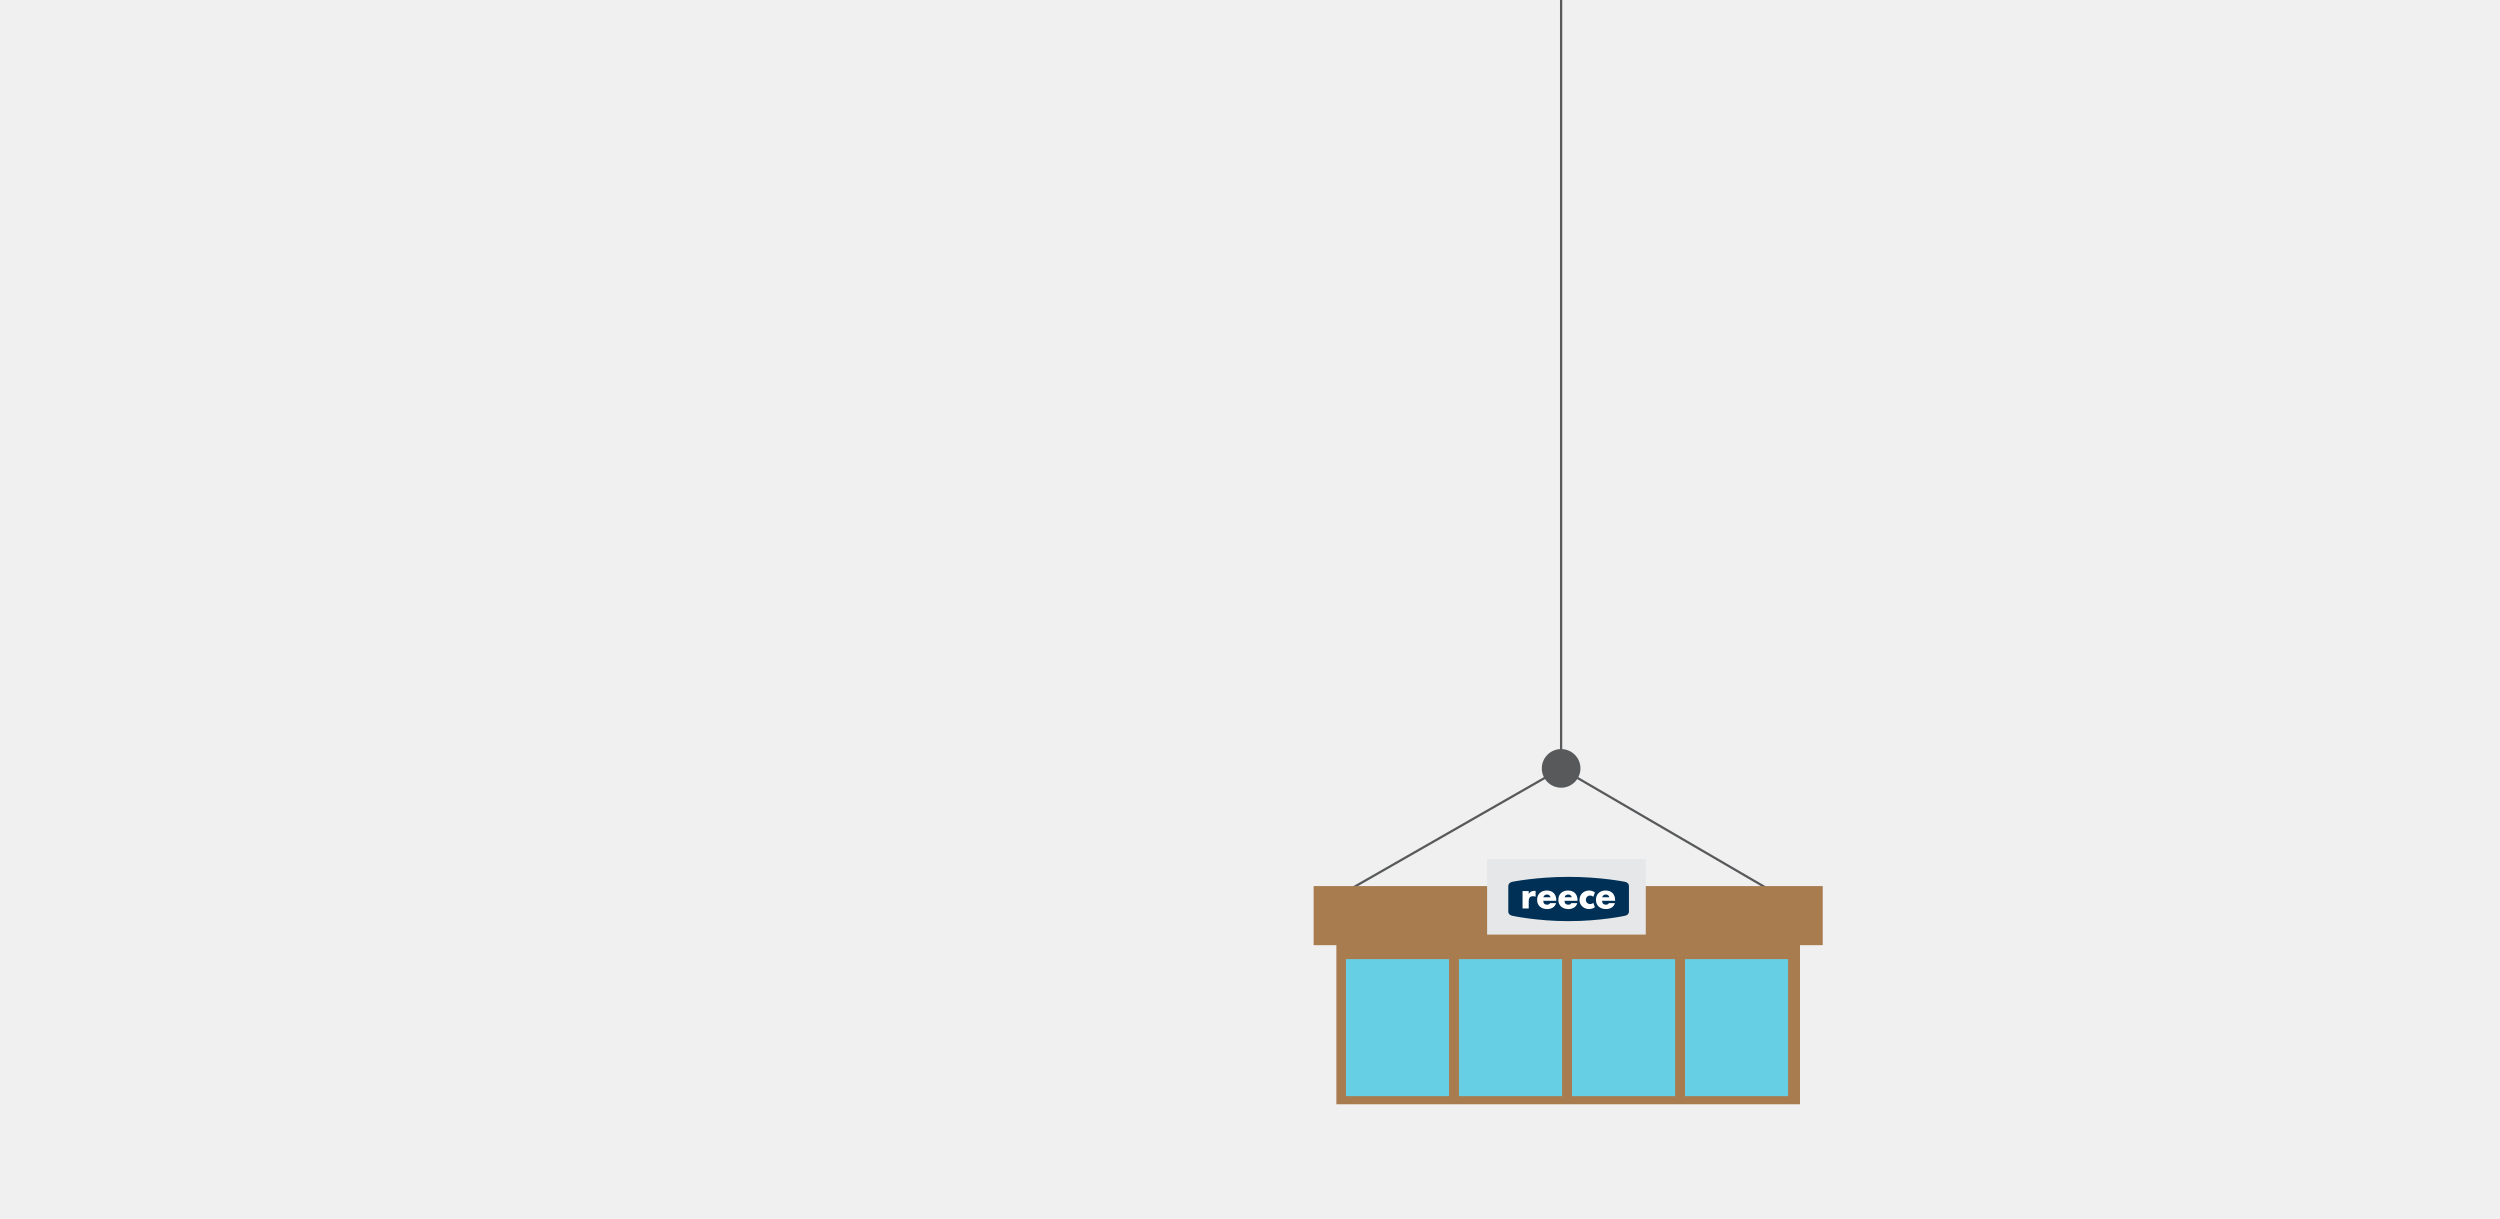
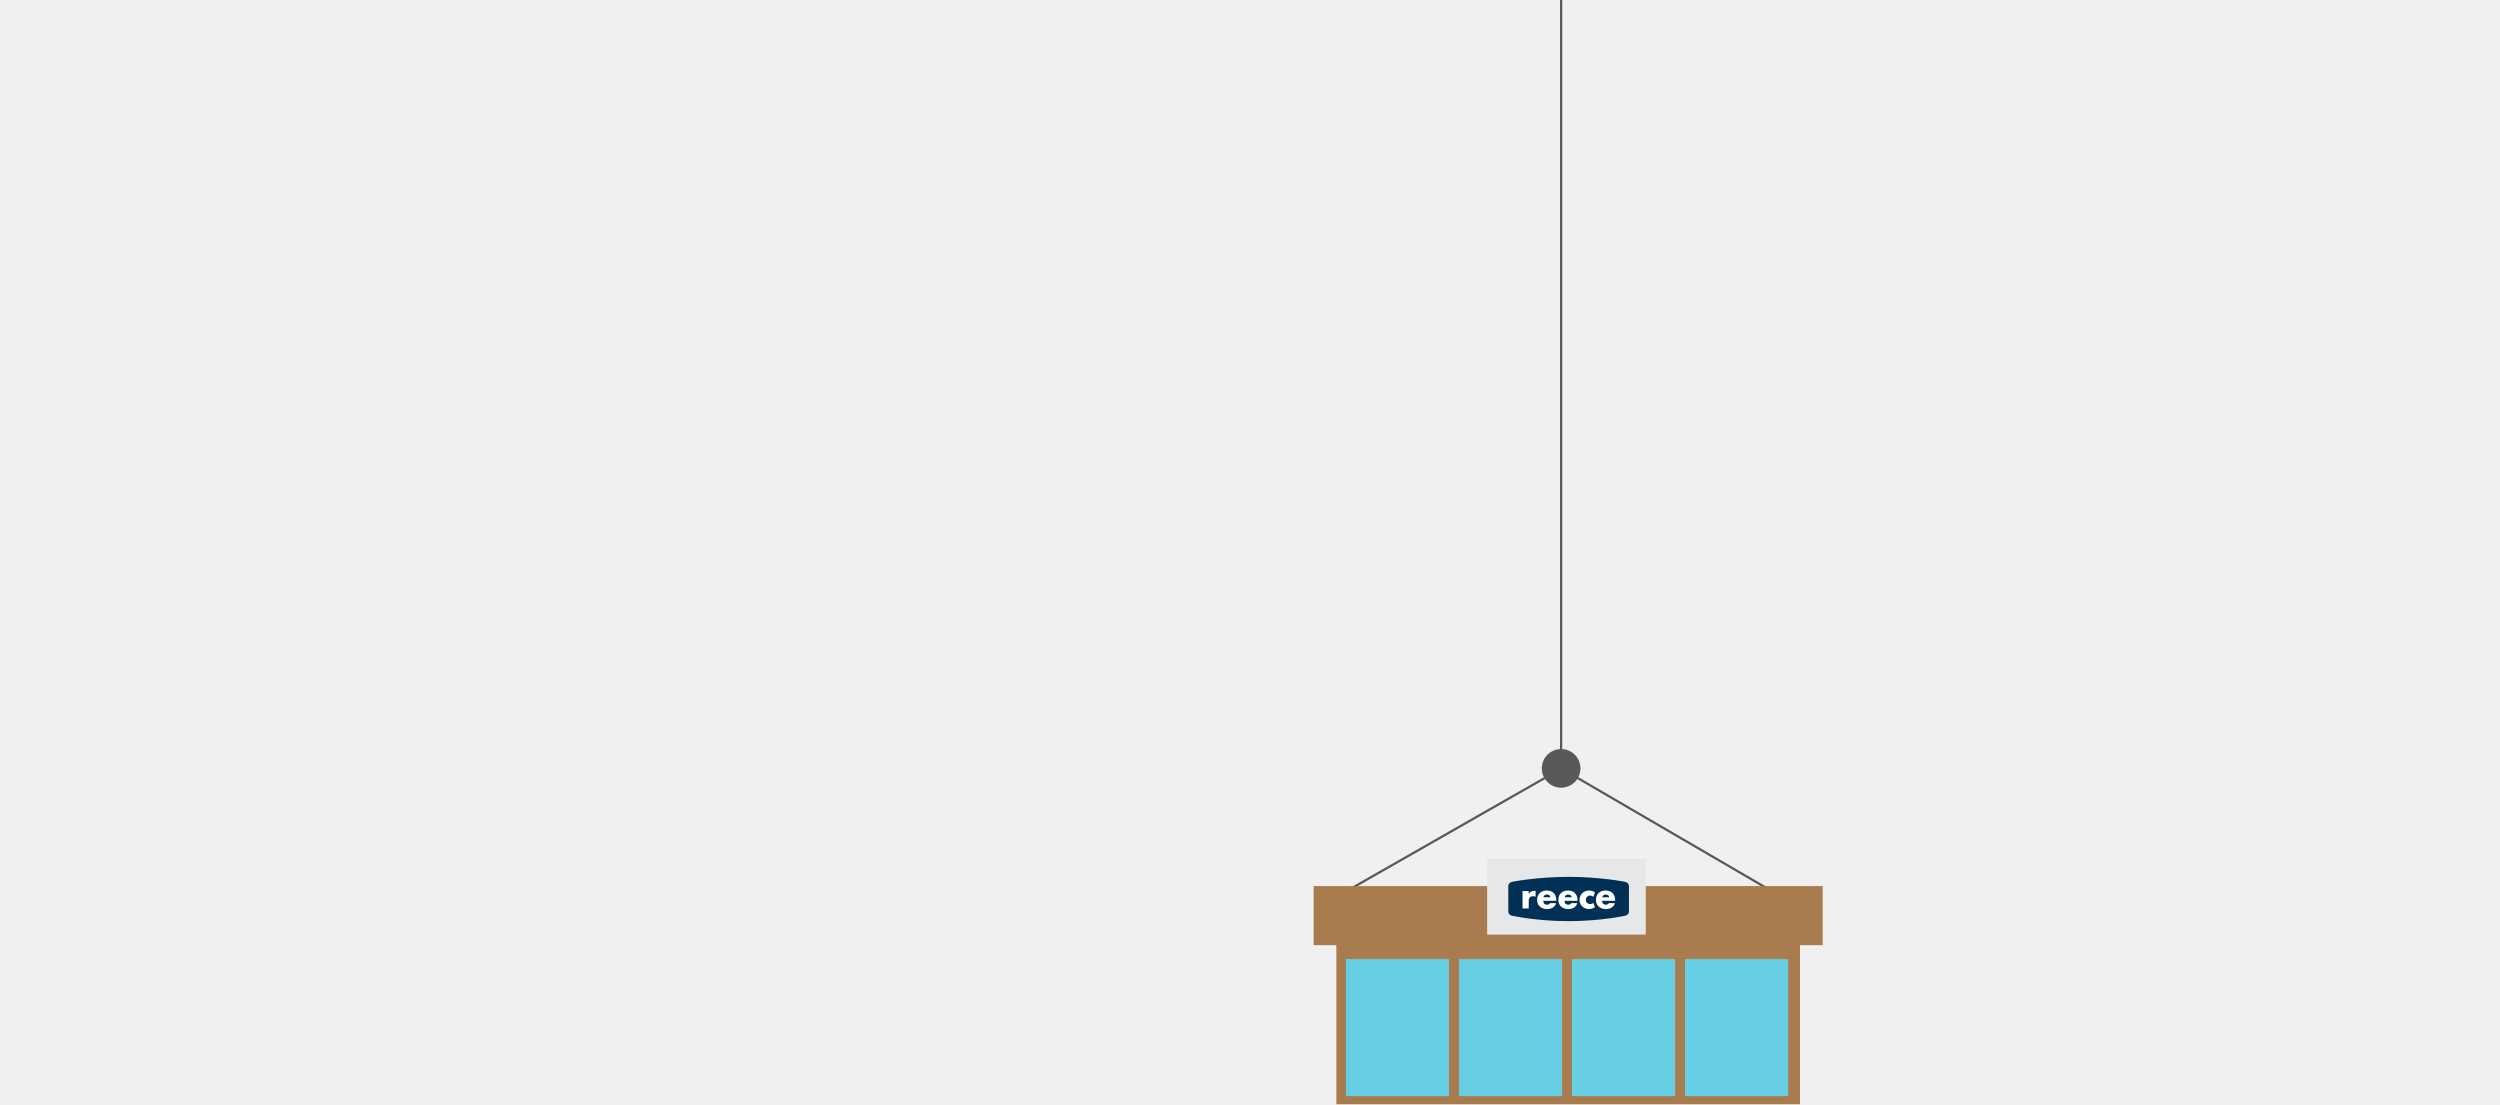
- <svg xmlns="http://www.w3.org/2000/svg" version="1.1" id="Layer_1" x="0px" y="0px" width="550px" height="268px" viewBox="0 0 550 268" enable-background="new 0 0 550 268" xml:space="preserve">
-   <path d="M297.189,216.465c0.014,0,0.025,0.002,0.037,0.002" />
+ <svg xmlns="http://www.w3.org/2000/svg" version="1.1" id="Layer_1" x="0px" y="0px" width="550px" height="242.939px" viewBox="0 0 550 242.939" enable-background="new 0 0 550 242.939" xml:space="preserve">
+   <path d="M297.189,216.465c0.014,0,0.024,0.002,0.037,0.002" />
  <rect x="343.197" fill="#58595B" width="0.5" height="170.455" />
  <circle fill="#58595B" cx="343.447" cy="169.045" r="4.252" />
-   <rect x="320.082" y="155.652" transform="matrix(-0.4966 -0.868 0.868 -0.4966 321.1459 550.895)" fill="#58595B" width="0.5" height="53.327" />
-   <rect x="339.853" y="182.048" transform="matrix(-0.864 -0.5034 0.5034 -0.864 590.8445 524.1664)" fill="#58595B" width="52.701" height="0.5" />
+   <rect x="320.069" y="155.646" transform="matrix(0.4957 0.8685 -0.8685 0.4957 319.8637 -186.2562)" fill="#58595B" width="0.5" height="53.328" />
+   <rect x="339.864" y="182.064" transform="matrix(0.864 0.5034 -0.5034 0.864 141.5676 -159.5704)" fill="#58595B" width="52.699" height="0.501" />
  <polygon fill="#A87C4F" points="401,194.939 289,194.939 289,207.939 294,207.939 294,242.939 396,242.939 396,207.939 401,207.939   " />
-   <rect x="327.17" y="188.981" fill="#E6E7E8" width="34.903" height="16.628" />
+   <rect x="327.17" y="188.98" fill="#E6E7E8" width="34.903" height="16.629" />
  <g>
-     <path fill="#003056" d="M345.097,192.91c-7.058,0-12.382,1.086-12.382,1.086s-0.889,0.139-0.889,0.955v5.6   c0,0.771,0.889,0.922,0.889,0.922s5.391,1.18,12.382,1.18c6.988,0,12.382-1.18,12.382-1.18s0.89-0.15,0.89-0.922v-5.6   c0-0.816-0.89-0.955-0.89-0.955S352.153,192.91,345.097,192.91z" />
-     <path fill="#FFFFFF" d="M336.315,196.666h0.015c0.263-0.469,0.71-0.678,1.24-0.678h0.26v1.305   c-0.186-0.104-0.363-0.125-0.572-0.125c-0.755,0-0.941,0.5-0.941,1.156v1.545h-1.357v-3.828h1.357L336.315,196.666L336.315,196.666   z" />
-     <path fill="#FFFFFF" d="M342.379,198.182h-2.856c0,0.553,0.292,0.852,0.851,0.852c0.292,0,0.501-0.098,0.649-0.352h1.307   c-0.218,0.904-1.076,1.314-1.947,1.314c-1.271,0-2.217-0.718-2.217-2.037c0-1.277,0.871-2.045,2.118-2.045   c1.33,0,2.097,0.82,2.097,2.127L342.379,198.182L342.379,198.182z M341.117,197.398c-0.065-0.367-0.402-0.604-0.768-0.604   c-0.396,0-0.725,0.207-0.806,0.604H341.117z" />
-     <path fill="#FFFFFF" d="M347.053,198.182h-2.859c0,0.553,0.293,0.852,0.854,0.852c0.289,0,0.498-0.098,0.647-0.352H347   c-0.214,0.904-1.073,1.314-1.947,1.314c-1.268,0-2.216-0.718-2.216-2.037c0-1.277,0.873-2.045,2.117-2.045   c1.33,0,2.1,0.82,2.1,2.127L347.053,198.182L347.053,198.182z M345.791,197.398c-0.068-0.367-0.405-0.604-0.77-0.604   c-0.395,0-0.726,0.207-0.806,0.604H345.791z" />
-     <path fill="#FFFFFF" d="M355.324,198.182h-2.857c0,0.553,0.289,0.852,0.852,0.852c0.289,0,0.498-0.098,0.646-0.352h1.308   c-0.216,0.904-1.073,1.314-1.947,1.314c-1.269,0-2.217-0.718-2.217-2.037c0-1.277,0.874-2.045,2.117-2.045   c1.33,0,2.101,0.82,2.101,2.127L355.324,198.182L355.324,198.182z M354.062,197.398c-0.065-0.367-0.402-0.604-0.771-0.604   c-0.394,0-0.722,0.207-0.805,0.604H354.062z" />
-     <path fill="#FFFFFF" d="M350.528,197.285c-0.2-0.147-0.441-0.268-0.701-0.268c-0.522,0-0.935,0.402-0.935,0.932   c0,0.553,0.395,0.943,0.954,0.943c0.239,0,0.502-0.098,0.682-0.264l0.346,0.959c-0.427,0.326-0.973,0.408-1.301,0.408   c-1.136,0-2.085-0.845-2.085-2c0-1.234,0.942-2.084,2.145-2.084c0.313,0,0.913,0.137,1.25,0.426L350.528,197.285z" />
+     <path fill="#003056" d="M345.098,192.91c-7.059,0-12.383,1.086-12.383,1.086s-0.889,0.139-0.889,0.955v5.6   c0,0.771,0.889,0.922,0.889,0.922s5.391,1.18,12.383,1.18c6.987,0,12.381-1.18,12.381-1.18s0.891-0.149,0.891-0.922v-5.6   c0-0.816-0.891-0.955-0.891-0.955S352.152,192.91,345.098,192.91z" />
+     <path fill="#FFFFFF" d="M336.314,196.666h0.016c0.263-0.469,0.71-0.678,1.24-0.678h0.26v1.305   c-0.186-0.104-0.363-0.125-0.572-0.125c-0.755,0-0.941,0.5-0.941,1.156v1.545h-1.356v-3.828h1.356L336.314,196.666L336.314,196.666   z" />
+     <path fill="#FFFFFF" d="M342.379,198.182h-2.855c0,0.553,0.291,0.853,0.851,0.853c0.292,0,0.501-0.099,0.649-0.353h1.307   c-0.219,0.904-1.076,1.314-1.947,1.314c-1.271,0-2.217-0.719-2.217-2.037c0-1.277,0.871-2.045,2.118-2.045   c1.33,0,2.097,0.82,2.097,2.127L342.379,198.182L342.379,198.182z M341.117,197.398c-0.065-0.367-0.402-0.604-0.768-0.604   c-0.396,0-0.726,0.207-0.807,0.604H341.117z" />
+     <path fill="#FFFFFF" d="M347.053,198.182h-2.859c0,0.553,0.293,0.853,0.854,0.853c0.289,0,0.498-0.099,0.647-0.353H347   c-0.214,0.904-1.073,1.314-1.947,1.314c-1.268,0-2.216-0.719-2.216-2.037c0-1.277,0.873-2.045,2.117-2.045   c1.33,0,2.101,0.82,2.101,2.127L347.053,198.182L347.053,198.182z M345.791,197.398c-0.068-0.367-0.405-0.604-0.77-0.604   c-0.396,0-0.727,0.207-0.807,0.604H345.791z" />
+     <path fill="#FFFFFF" d="M355.324,198.182h-2.857c0,0.553,0.289,0.853,0.852,0.853c0.289,0,0.498-0.099,0.646-0.353h1.309   c-0.217,0.904-1.073,1.314-1.947,1.314c-1.27,0-2.217-0.719-2.217-2.037c0-1.277,0.873-2.045,2.117-2.045   c1.33,0,2.101,0.82,2.101,2.127L355.324,198.182L355.324,198.182z M354.062,197.398c-0.065-0.367-0.402-0.604-0.771-0.604   c-0.395,0-0.723,0.207-0.805,0.604H354.062z" />
+     <path fill="#FFFFFF" d="M350.527,197.285c-0.199-0.146-0.44-0.268-0.7-0.268c-0.522,0-0.935,0.401-0.935,0.932   c0,0.553,0.395,0.943,0.953,0.943c0.239,0,0.502-0.099,0.682-0.265l0.347,0.959c-0.427,0.326-0.974,0.408-1.301,0.408   c-1.136,0-2.085-0.845-2.085-2c0-1.233,0.941-2.084,2.145-2.084c0.313,0,0.913,0.137,1.25,0.426L350.527,197.285z" />
  </g>
  <rect x="296.113" y="211.004" fill="#67CFE3" width="22.676" height="30.148" />
  <rect x="320.977" y="211.004" fill="#67CFE3" width="22.678" height="30.148" />
  <rect x="345.84" y="211.004" fill="#67CFE3" width="22.678" height="30.148" />
  <rect x="370.704" y="211.004" fill="#67CFE3" width="22.677" height="30.148" />
</svg>
